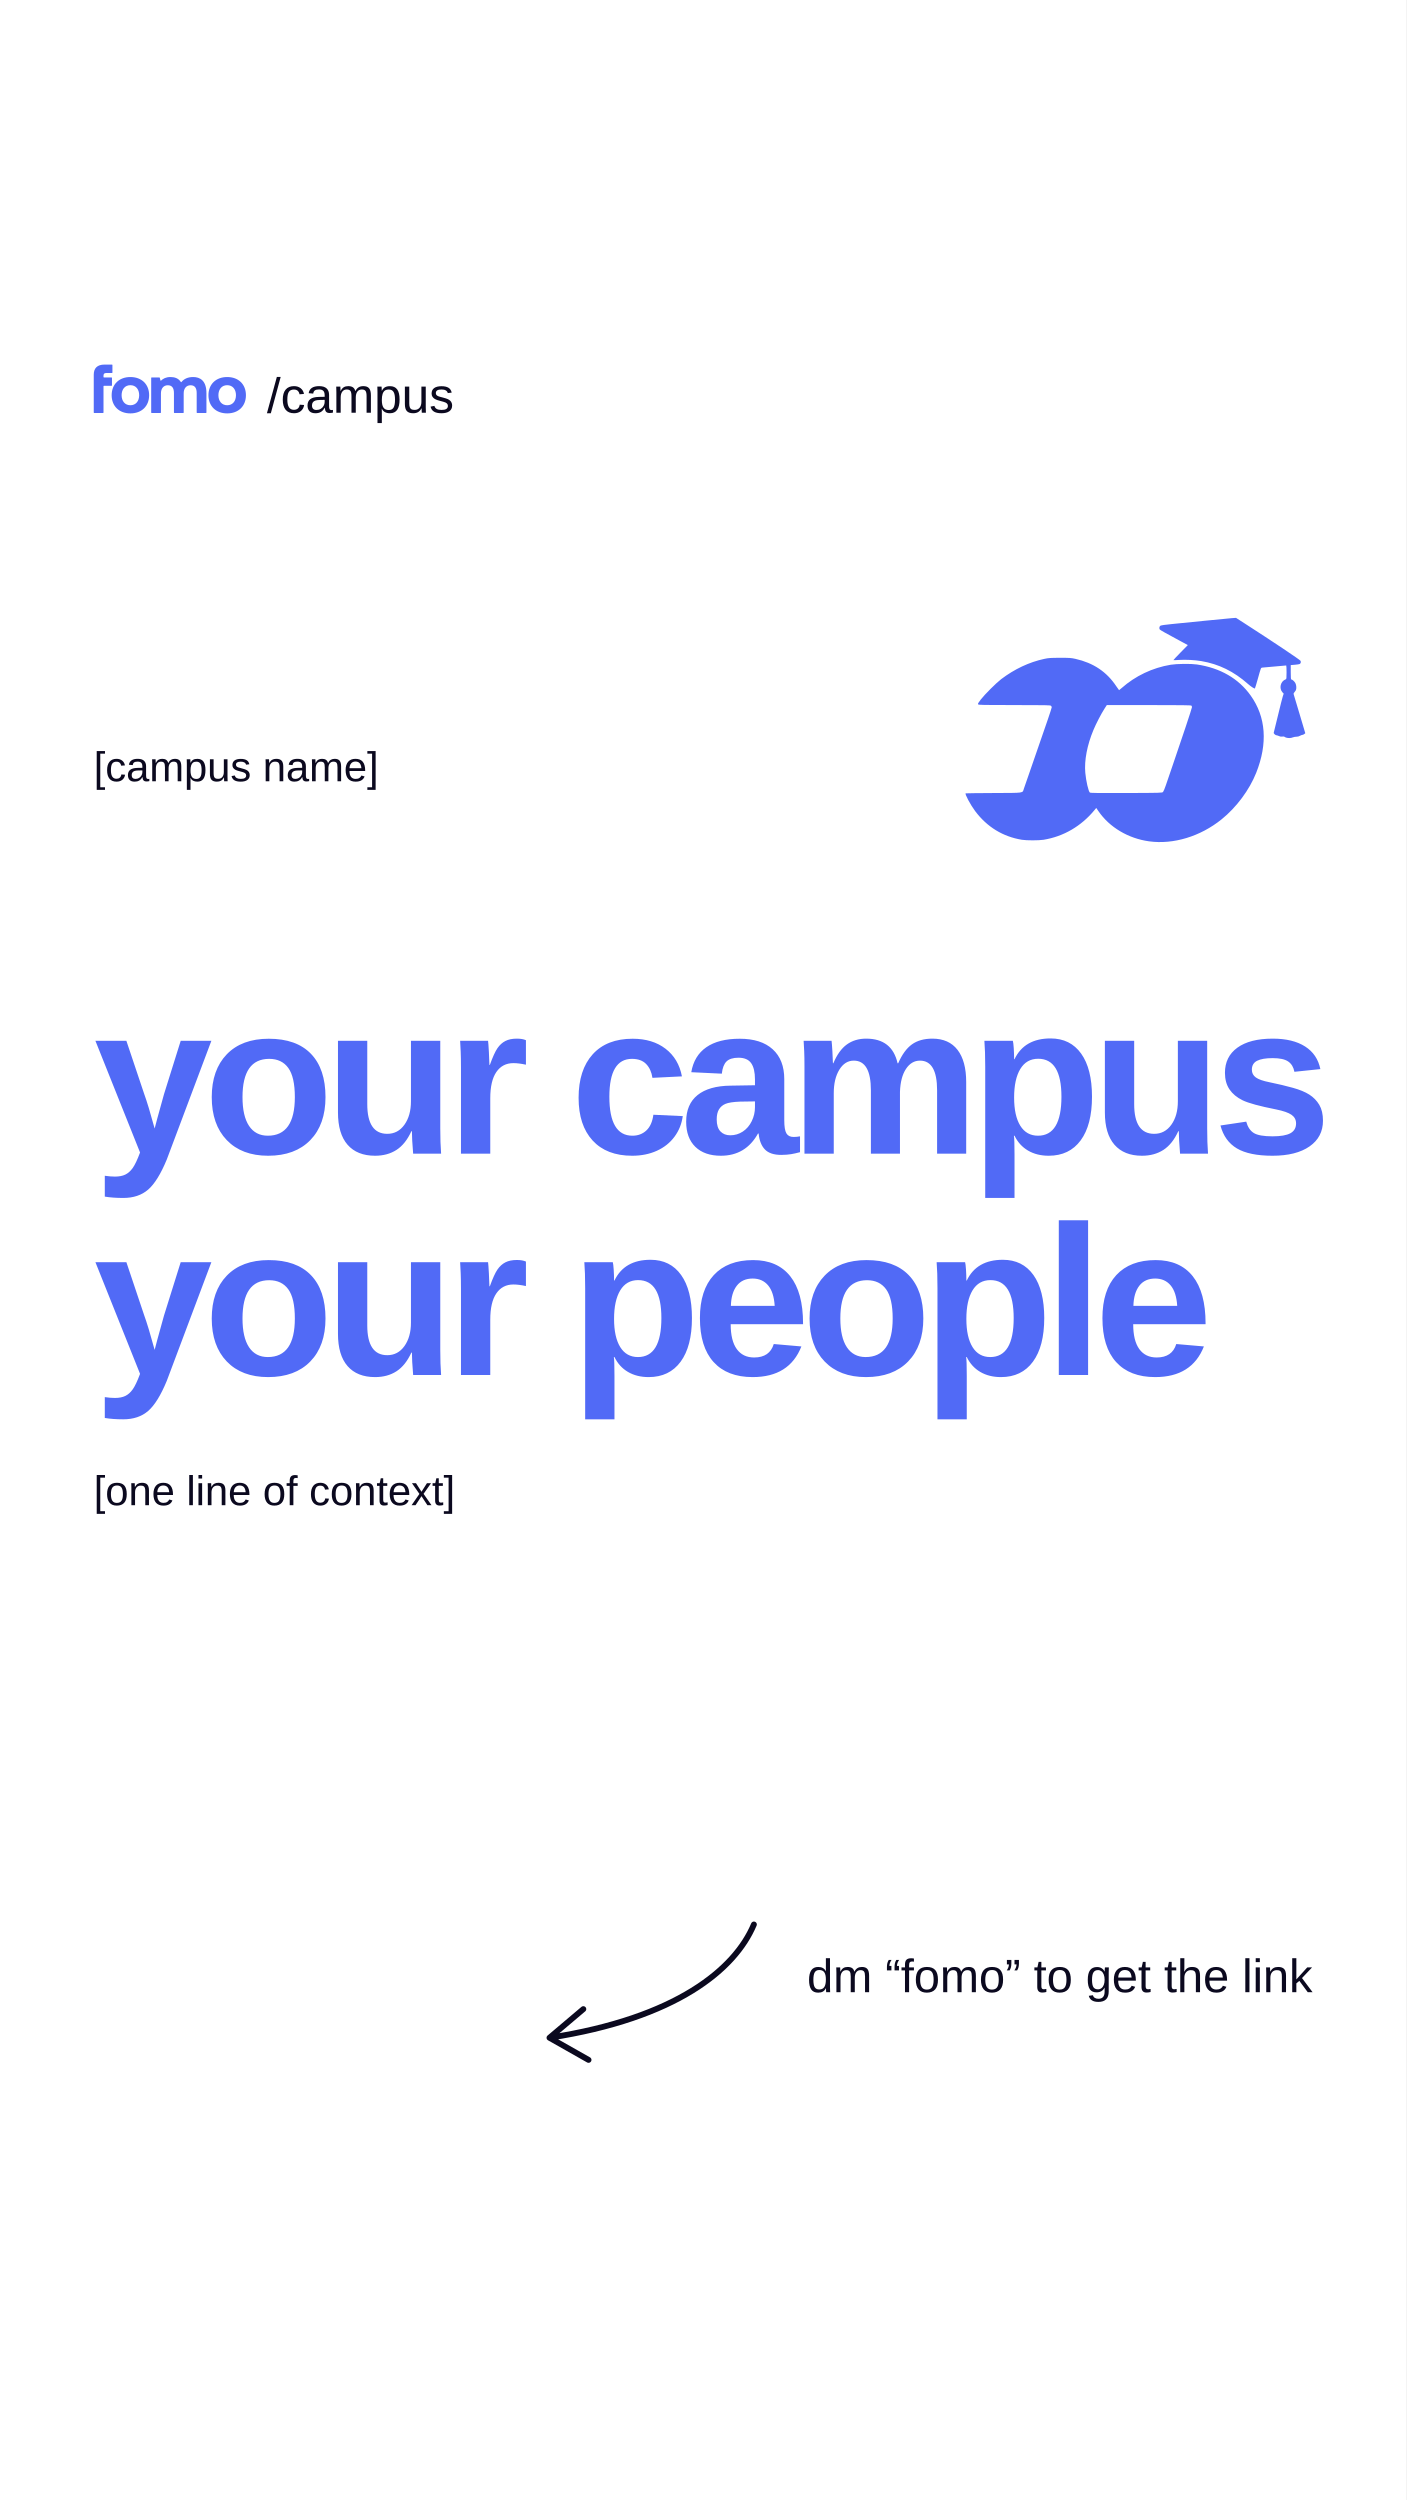
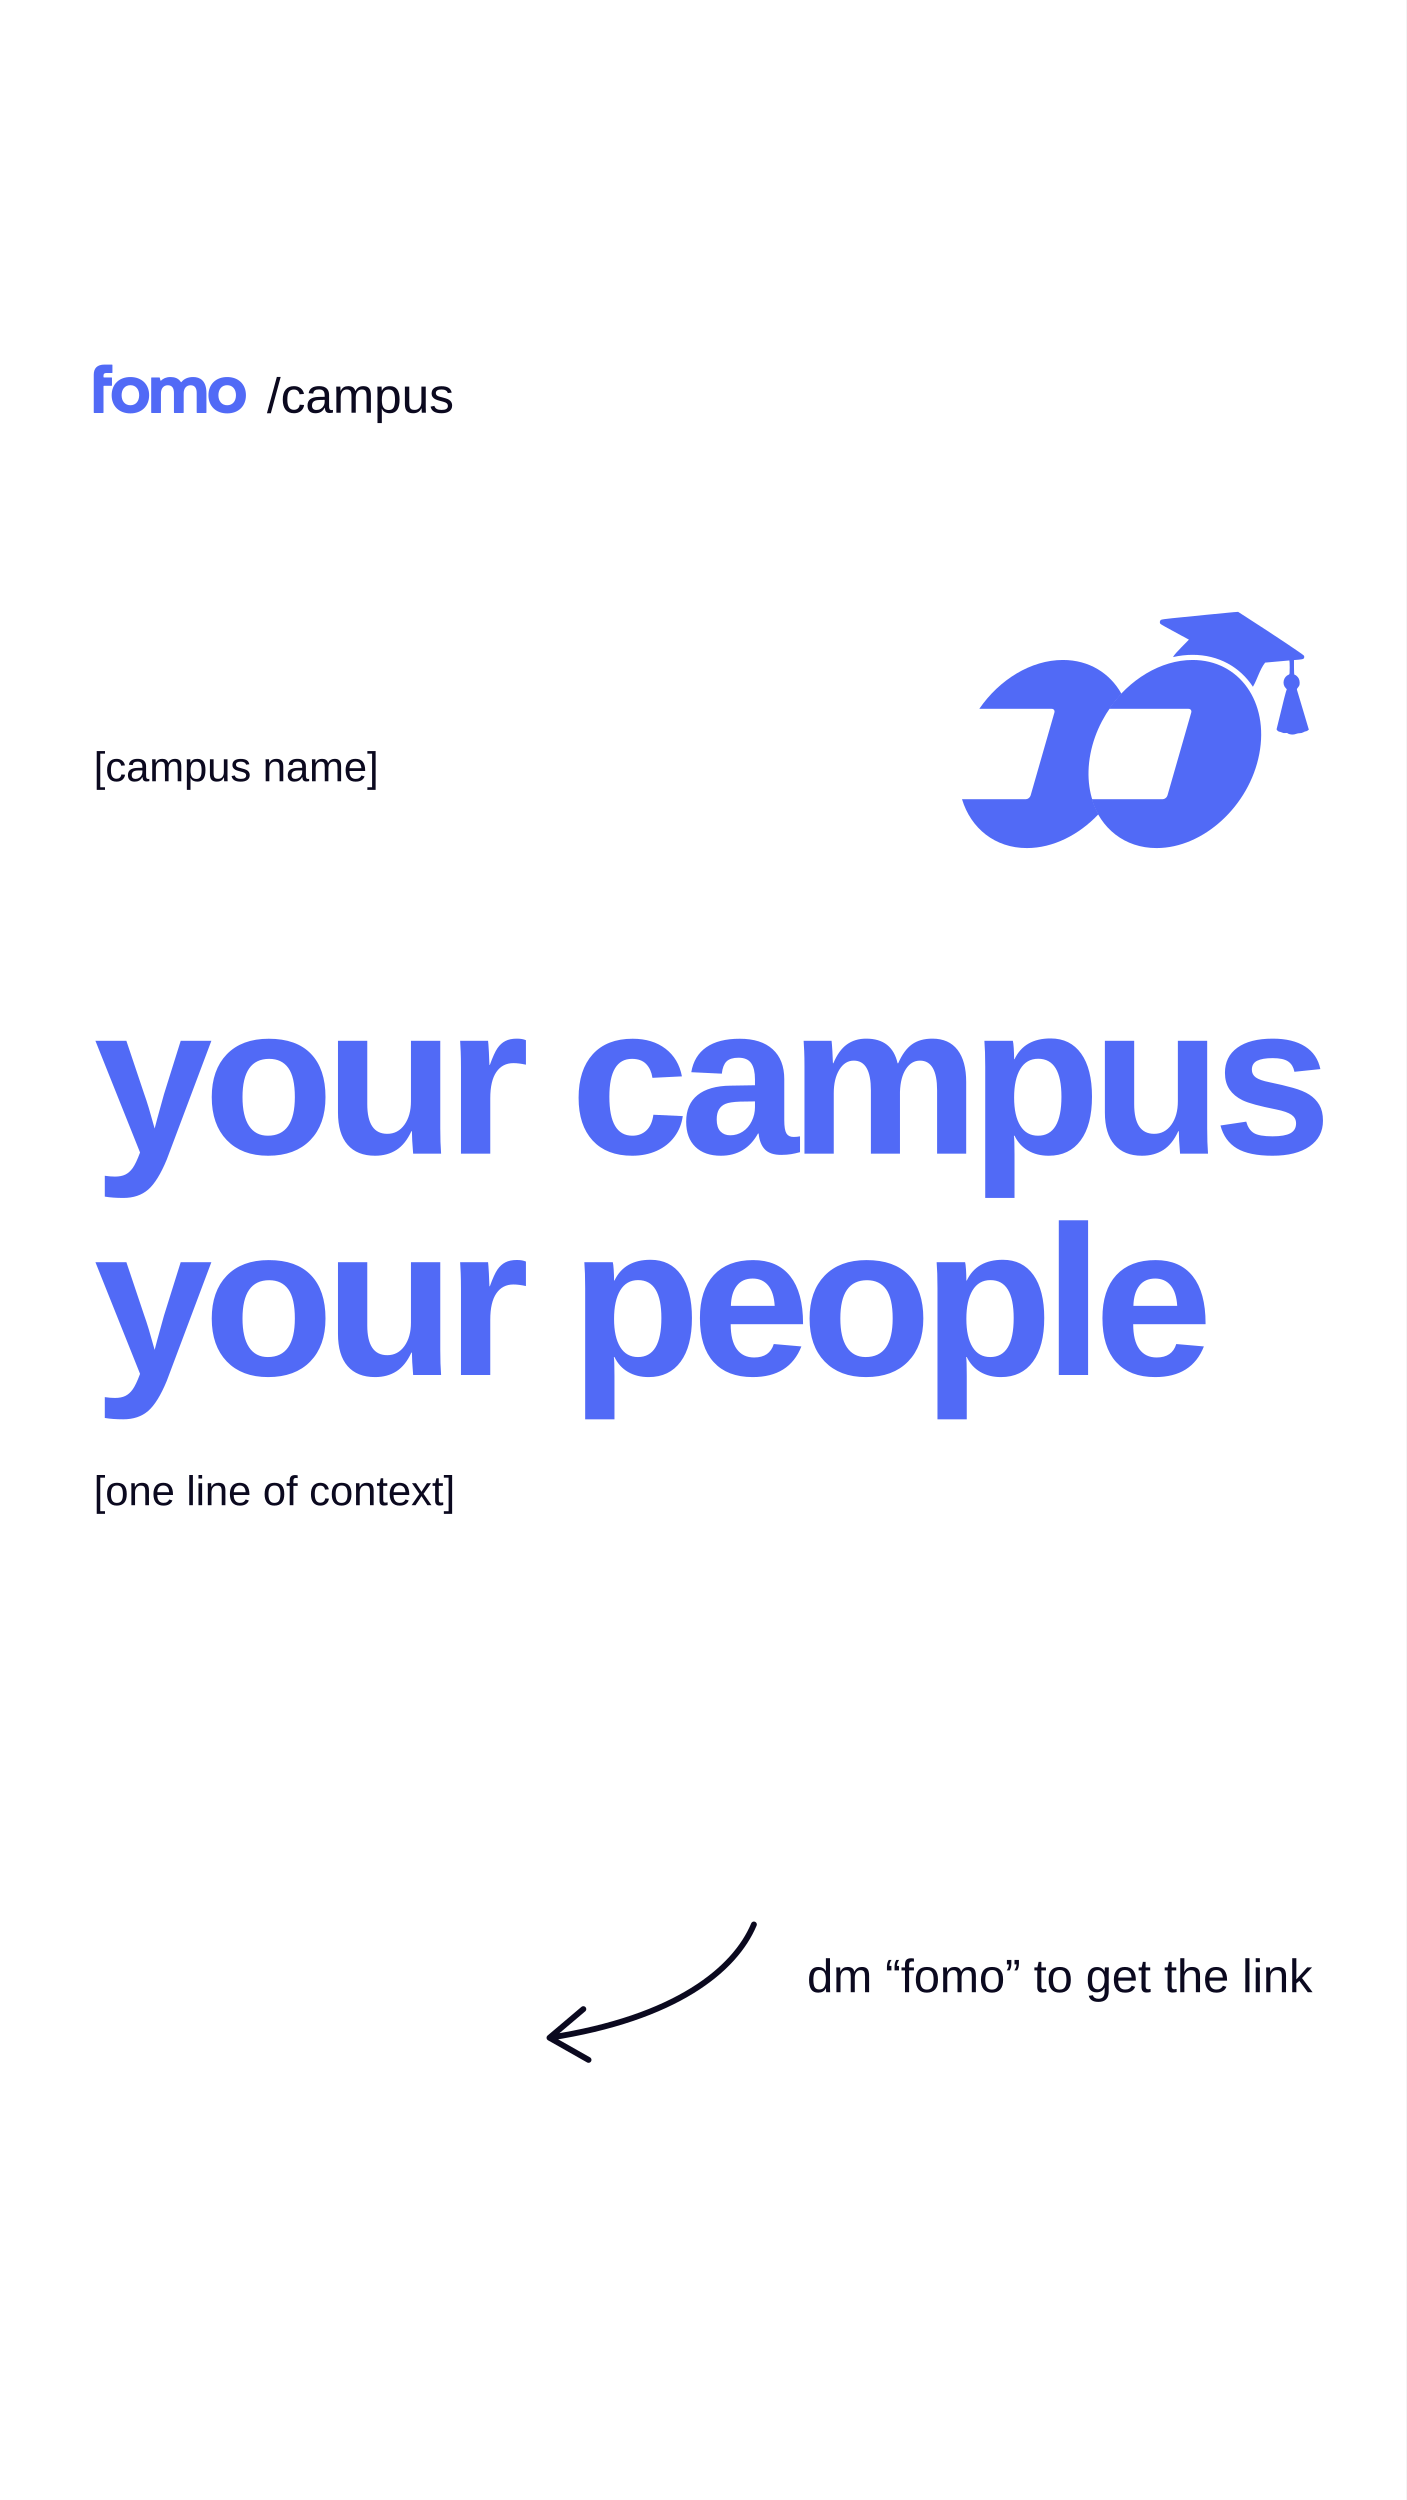
<svg xmlns="http://www.w3.org/2000/svg" xmlns:xlink="http://www.w3.org/1999/xlink" width="1080" height="1920" viewBox="0 0 1080 1920" role="img" aria-labelledby="title description">
  <defs>
    <style>text{font-family:Aeonik,Arial,sans-serif} .headline{font-size:164px;font-weight:700;letter-spacing:-7px} .label{font-size:32px;font-weight:500} .context{font-size:32px;font-weight:400}</style>
-     <symbol id="fomo-campus-mark" viewBox="0 0 620 415">
-       <g fill="currentColor" fill-rule="evenodd" transform="translate(-240.190 -291.993) scale(0.815589)">
-         <path d="M704.000,851.489 C659.298,845.350 618.849,821.276 595.279,786.779 L590.531,779.831 L586.540,784.665 C558.138,819.063 520.232,841.118 477.500,848.109 C467.438,849.755 440.897,849.775 431.000,848.144 C390.066,841.399 356.287,820.720 330.727,786.759 C320.650,773.369 307.823,749.353 310.282,748.480 C310.952,748.242 338.147,747.924 370.715,747.774 C437.969,747.463 431.842,748.359 435.217,738.339 C436.299,735.128 440.265,723.725 444.030,713.000 C452.124,689.943 474.687,624.651 486.579,589.869 C491.210,576.322 495.000,564.542 495.000,563.691 C495.000,562.839 494.293,561.436 493.429,560.571 C492.027,559.170 483.541,559.000 415.051,559.000 C348.565,559.000 338.080,558.802 337.020,557.524 C336.010,556.307 336.975,554.517 342.549,547.274 C351.040,536.242 375.944,511.356 386.500,503.355 C415.124,481.659 446.747,466.787 479.000,459.852 C488.127,457.890 492.509,457.588 512.500,457.547 C533.032,457.505 536.614,457.749 545.881,459.824 C584.401,468.449 613.143,487.752 633.619,518.750 C636.617,523.288 639.264,527.000 639.501,527.000 C639.739,527.000 642.144,525.037 644.846,522.637 C674.311,496.467 711.276,478.895 750.500,472.411 C763.328,470.290 794.041,469.982 806.500,471.849 C856.836,479.392 895.899,501.942 921.968,538.507 C954.832,584.602 958.909,641.335 933.881,704.280 C919.198,741.207 891.383,778.611 859.500,804.302 C813.865,841.075 756.010,858.632 704.000,851.489 Z M733.852,745.500 C734.901,744.400 737.568,738.100 739.778,731.500 C741.988,724.900 748.839,704.875 755.003,687.000 C774.125,631.539 796.000,565.624 796.000,563.462 C796.000,562.328 795.460,560.860 794.800,560.200 C793.884,559.284 772.221,559.000 703.396,559.000 L613.193,559.000 L607.900,567.250 C600.996,578.011 590.163,598.929 584.528,612.379 C570.986,644.701 564.625,678.053 567.010,704.228 C568.643,722.141 573.768,744.378 576.815,746.768 C578.095,747.772 594.392,747.980 655.188,747.768 C730.463,747.505 731.982,747.461 733.852,745.500 Z M998.299,628.894 C996.539,628.385 994.824,627.524 994.489,626.982 C994.146,626.428 992.190,626.266 990.022,626.612 C987.410,627.030 985.121,626.708 982.929,625.615 C981.149,624.727 978.923,624.000 977.981,624.000 C975.197,624.000 970.787,619.991 971.523,618.130 C971.877,617.233 975.979,600.548 980.638,581.052 C985.297,561.556 989.956,543.106 990.991,540.052 L992.872,534.500 L990.500,532.000 C982.248,523.304 985.952,507.770 997.250,503.694 C998.807,503.132 999.000,501.464 999.000,488.531 C999.000,480.539 998.672,474.000 998.272,474.000 C995.946,474.000 949.957,478.091 947.317,478.533 C943.666,479.144 944.526,477.033 936.947,504.000 C934.088,514.175 931.444,522.838 931.072,523.252 C930.186,524.238 922.689,519.440 916.433,513.885 C885.904,486.771 853.740,470.988 815.991,464.599 C802.027,462.235 782.154,461.195 768.545,462.114 C761.969,462.559 756.404,462.737 756.178,462.511 C755.952,462.285 762.816,454.929 771.432,446.164 L787.096,430.229 L769.798,420.922 C739.352,404.542 727.553,397.893 726.782,396.682 C725.220,394.225 725.982,390.057 728.250,388.655 C729.634,387.800 738.967,386.442 752.500,385.127 C764.600,383.951 796.325,380.774 823.000,378.067 C849.675,375.360 875.775,372.844 881.000,372.477 L890.500,371.808 L909.000,383.723 C968.284,421.904 1027.749,461.663 1028.963,463.931 C1030.330,466.486 1029.516,469.662 1027.182,470.880 C1026.257,471.362 1021.562,472.077 1016.750,472.468 L1008.000,473.180 L1008.000,488.590 C1008.000,499.093 1008.349,504.000 1009.096,504.000 C1011.343,504.000 1016.111,508.296 1018.023,512.044 C1020.213,516.339 1020.635,523.898 1018.875,527.316 C1018.256,528.517 1016.830,530.510 1015.706,531.745 C1013.883,533.746 1013.790,534.397 1014.850,537.745 C1015.504,539.810 1021.252,559.030 1027.624,580.456 L1039.210,619.412 L1036.994,621.206 C1035.775,622.193 1033.954,623.000 1032.946,623.000 C1031.939,623.000 1029.564,623.915 1027.670,625.032 C1025.599,626.254 1022.684,627.005 1020.362,626.915 C1018.238,626.833 1014.700,627.473 1012.500,628.339 C1008.042,630.092 1003.110,630.285 998.299,628.894 Z" />
+     <symbol id="fomo-campus-mark" viewBox="8.462 10.242 96.553 66.399">
+       <g fill="currentColor">
+         <path d="M36.975 24.359C44.107 24.359 49.794 27.951 52.948 33.596C48.763 38.042 45.662 43.761 44.468 50C43.274 56.239 44.187 61.957 46.67 66.403C41.355 72.047 34.293 75.641 27.161 75.641C18.432 75.641 11.866 70.259 9.462 62.32H26.848C27.416 62.319 28.006 61.859 28.169 61.293L34.649 38.704C34.81 38.138 34.481 37.678 33.915 37.678H14.179C19.621 29.74 28.247 24.359 36.975 24.359Z" />
+         <path d="M72.329 24.359C85.078 24.359 93.216 35.837 90.506 49.999C87.797 64.16 75.265 75.641 62.515 75.641C53.786 75.641 47.22 70.259 44.816 62.32H64.154C64.722 62.319 65.313 61.859 65.476 61.293L71.954 38.704C72.116 38.138 71.788 37.678 71.221 37.678H49.532C54.974 29.74 63.6 24.359 72.329 24.359Z" />
+       </g>
+       <g fill="currentColor" fill-rule="evenodd" transform="translate(-30.72947 -36.96659) scale(0.1296604)">
+         <path d="M998.299,628.894 C996.539,628.385 994.824,627.524 994.489,626.982 C994.146,626.428 992.190,626.266 990.022,626.612 C987.410,627.030 985.121,626.708 982.929,625.615 C981.149,624.727 978.923,624.000 977.981,624.000 C975.197,624.000 970.787,619.991 971.523,618.130 C971.877,617.233 975.979,600.548 980.638,581.052 C985.297,561.556 989.956,543.106 990.991,540.052 L992.872,534.500 L990.500,532.000 C982.248,523.304 985.952,507.770 997.250,503.694 C998.807,503.132 999.000,501.464 999.000,488.531 C999.000,480.539 998.672,474.000 998.272,474.000 C995.946,474.000 949.957,478.091 947.317,478.533 C935.748,493.339 930.894,513.9 921.639,529.325 C914.891,519.031 907.019,509.67 898.139,501.427 C889.259,493.183 879.369,486.058 868.608,480.233 C857.847,474.409 846.214,469.886 833.866,466.827 C821.518,463.767 808.455,462.17 794.83,462.17 C780.958,462.17 767.158,463.824 753.624,466.942 C755.952,462.285 762.816,454.929 771.432,446.164 L787.096,430.229 L769.798,420.922 C739.352,404.542 727.553,397.893 726.782,396.682 C725.220,394.225 725.982,390.057 728.250,388.655 C729.634,387.800 738.967,386.442 752.500,385.127 C764.600,383.951 796.325,380.774 823.000,378.067 C849.675,375.360 875.775,372.844 881.000,372.477 L890.500,371.808 L909.000,383.723 C968.284,421.904 1027.749,461.663 1028.963,463.931 C1030.330,466.486 1029.516,469.662 1027.182,470.880 C1026.257,471.362 1021.562,472.077 1016.750,472.468 L1008.000,473.180 L1008.000,488.590 C1008.000,499.093 1008.349,504.000 1009.096,504.000 C1011.343,504.000 1016.111,508.296 1018.023,512.044 C1020.213,516.339 1020.635,523.898 1018.875,527.316 C1018.256,528.517 1016.830,530.510 1015.706,531.745 C1013.883,533.746 1013.790,534.397 1014.850,537.745 C1015.504,539.810 1021.252,559.030 1027.624,580.456 L1039.210,619.412 L1036.994,621.206 C1035.775,622.193 1033.954,623.000 1032.946,623.000 C1031.939,623.000 1029.564,623.915 1027.670,625.032 C1025.599,626.254 1022.684,627.005 1020.362,626.915 C1018.238,626.833 1014.700,627.473 1012.500,628.339 C1008.042,630.092 1003.110,630.285 998.299,628.894 Z" />
      </g>
    </symbol>
    <symbol id="fomo-wordmark" viewBox="0 0 352 113" fill="none">
      <path d="M0.003 23.325C0.003 8.468 7.991 0 24.923 0H42.105C42.675 0 43.134 0.46 43.134 1.029V18.462C43.134 19.031 42.675 19.49 42.105 19.49H28.757C24.443 19.49 22.526 21.408 22.526 25.561V28.685C22.526 29.255 22.985 29.714 23.555 29.714H41.076C41.646 29.714 42.105 30.174 42.105 30.743V48.014C42.105 48.584 41.646 49.043 41.076 49.043H23.555C22.985 49.043 22.526 49.503 22.526 50.072V110.797C22.526 111.366 22.066 111.826 21.497 111.826H1.029C0.46 111.826 0 111.366 0 110.797V23.325H0.003Z" fill="currentColor" />
      <path d="M41.381 70.769C41.381 45.528 58.636 28.757 84.673 28.757C110.711 28.757 127.965 45.531 127.965 70.769C127.965 96.008 110.711 112.782 84.673 112.782C58.636 112.782 41.381 96.008 41.381 70.769ZM104.959 70.769C104.959 57.192 97.291 47.606 84.67 47.606C72.049 47.606 64.384 57.192 64.384 70.769C64.384 84.347 72.052 93.933 84.67 93.933C97.287 93.933 104.959 84.347 104.959 70.769Z" fill="currentColor" />
      <path d="M260.369 65.978V110.796C260.369 111.366 259.909 111.825 259.34 111.825H238.872C238.302 111.825 237.843 111.366 237.843 110.796V65.817C237.843 53.995 233.371 47.767 223.785 47.767C214.199 47.767 207.491 54.794 207.81 67.415V110.796C207.81 111.366 207.35 111.825 206.781 111.825H186.313C185.744 111.825 185.284 111.366 185.284 110.796V65.817C185.284 53.995 180.812 47.767 171.065 47.767C161.318 47.767 155.251 55.117 155.251 66.616V110.796C155.251 111.366 154.792 111.825 154.222 111.825H133.754C133.185 111.825 132.725 111.366 132.725 110.796V30.746C132.725 30.177 133.185 29.717 133.754 29.717H151.571C152.044 29.717 152.456 30.039 152.569 30.495L154.088 36.58C154.246 37.211 155.028 37.447 155.501 37.002C160.183 32.615 166.476 28.757 177.451 28.757C186.961 28.757 195.882 31.703 201.246 40.284C201.565 40.791 202.281 40.836 202.652 40.362C208.307 33.136 217.317 28.757 229.687 28.757C245.662 28.757 260.358 37.063 260.358 65.978H260.369Z" fill="currentColor" />
      <path d="M265.029 70.769C265.029 45.528 282.284 28.757 308.321 28.757C334.359 28.757 351.613 45.531 351.613 70.769C351.613 96.008 334.359 112.782 308.321 112.782C282.284 112.782 265.029 96.008 265.029 70.769ZM328.607 70.769C328.607 57.192 320.939 47.606 308.318 47.606C295.697 47.606 288.032 57.192 288.032 70.769C288.032 84.347 295.7 93.933 308.318 93.933C320.935 93.933 328.607 84.347 328.607 70.769Z" fill="currentColor" />
    </symbol>
  </defs>
  <g id="background">
    <rect width="1080" height="1920" fill="#FFFFFF" />
  </g>
  <g id="brand" color="#516AF6">
    <use href="#fomo-wordmark" xlink:href="#fomo-wordmark" x="72" y="280" width="117" height="37.560" />
    <text x="205" y="317" fill="#0B091F" font-size="38" font-weight="500">/campus</text>
-     <use href="#fomo-campus-mark" xlink:href="#fomo-campus-mark" x="736" y="458" width="272" height="205.227" />
+     <use href="#fomo-campus-mark" xlink:href="#fomo-campus-mark" x="736" y="467.087" width="272" height="187.052" />
  </g>
  <g id="editable-message">
    <text x="72" y="600" class="label" fill="#0B091F">[campus name]</text>
    <text x="72" y="886" class="headline" fill="#516AF6">your campus</text>
    <text x="72" y="1056" class="headline" fill="#516AF6">your people</text>
    <text x="72" y="1156" class="context" fill="#0B091F">[one line of context]</text>
  </g>
  <g id="editable-call-to-action">
    <text x="1008" y="1530" fill="#0B091F" font-size="36" font-weight="500" text-anchor="end">dm “fomo” to get the link</text>
    <path id="cta-arrow" d="M157 0C142.5 34.5 97.5 72 0 87M26 65L0 87L30 104" transform="translate(422 1478)" fill="none" stroke="#0B091F" stroke-width="4.5" stroke-linecap="round" stroke-linejoin="round" />
  </g>
</svg>
